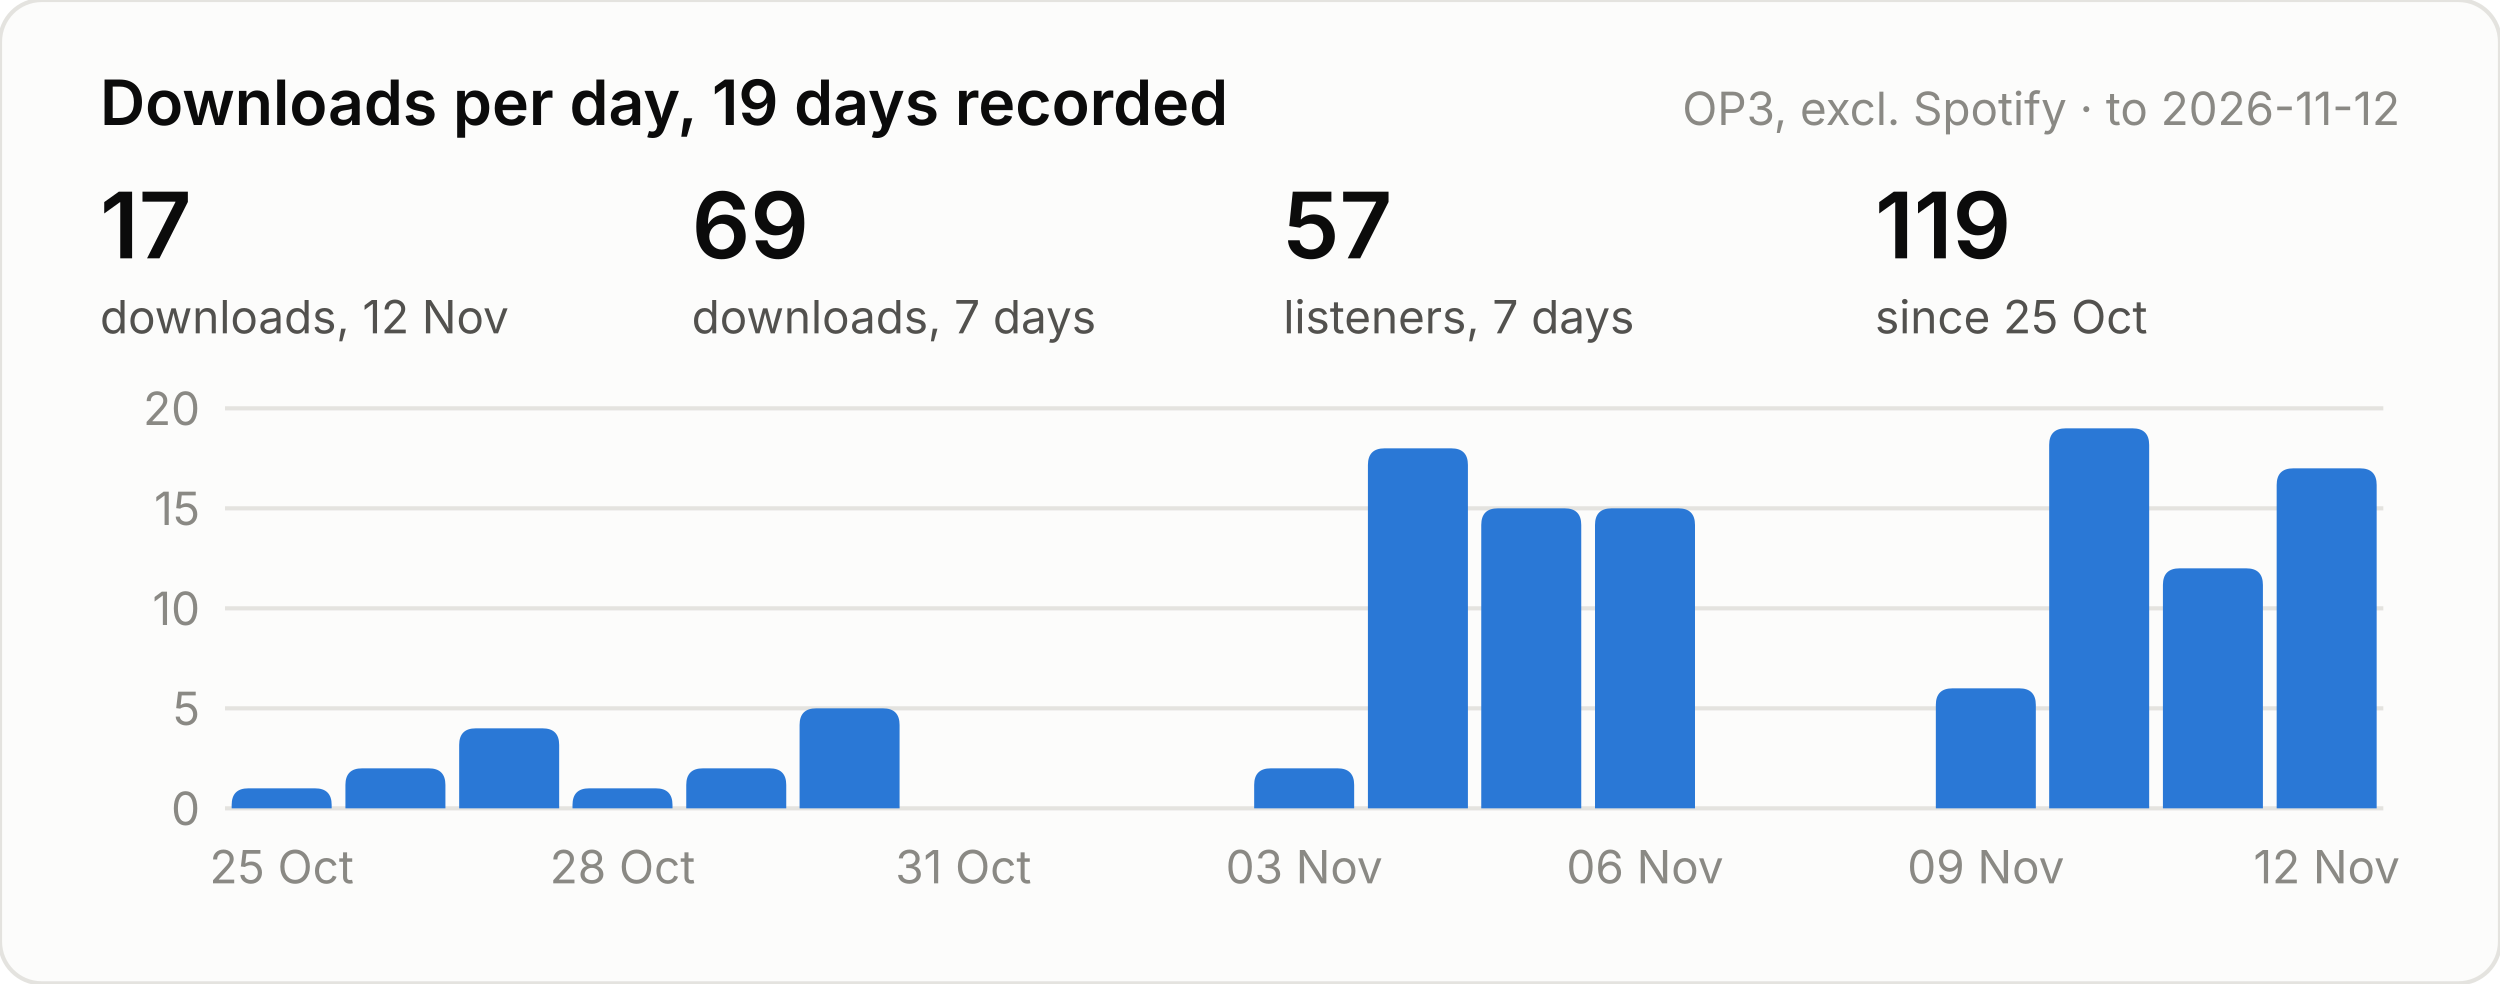
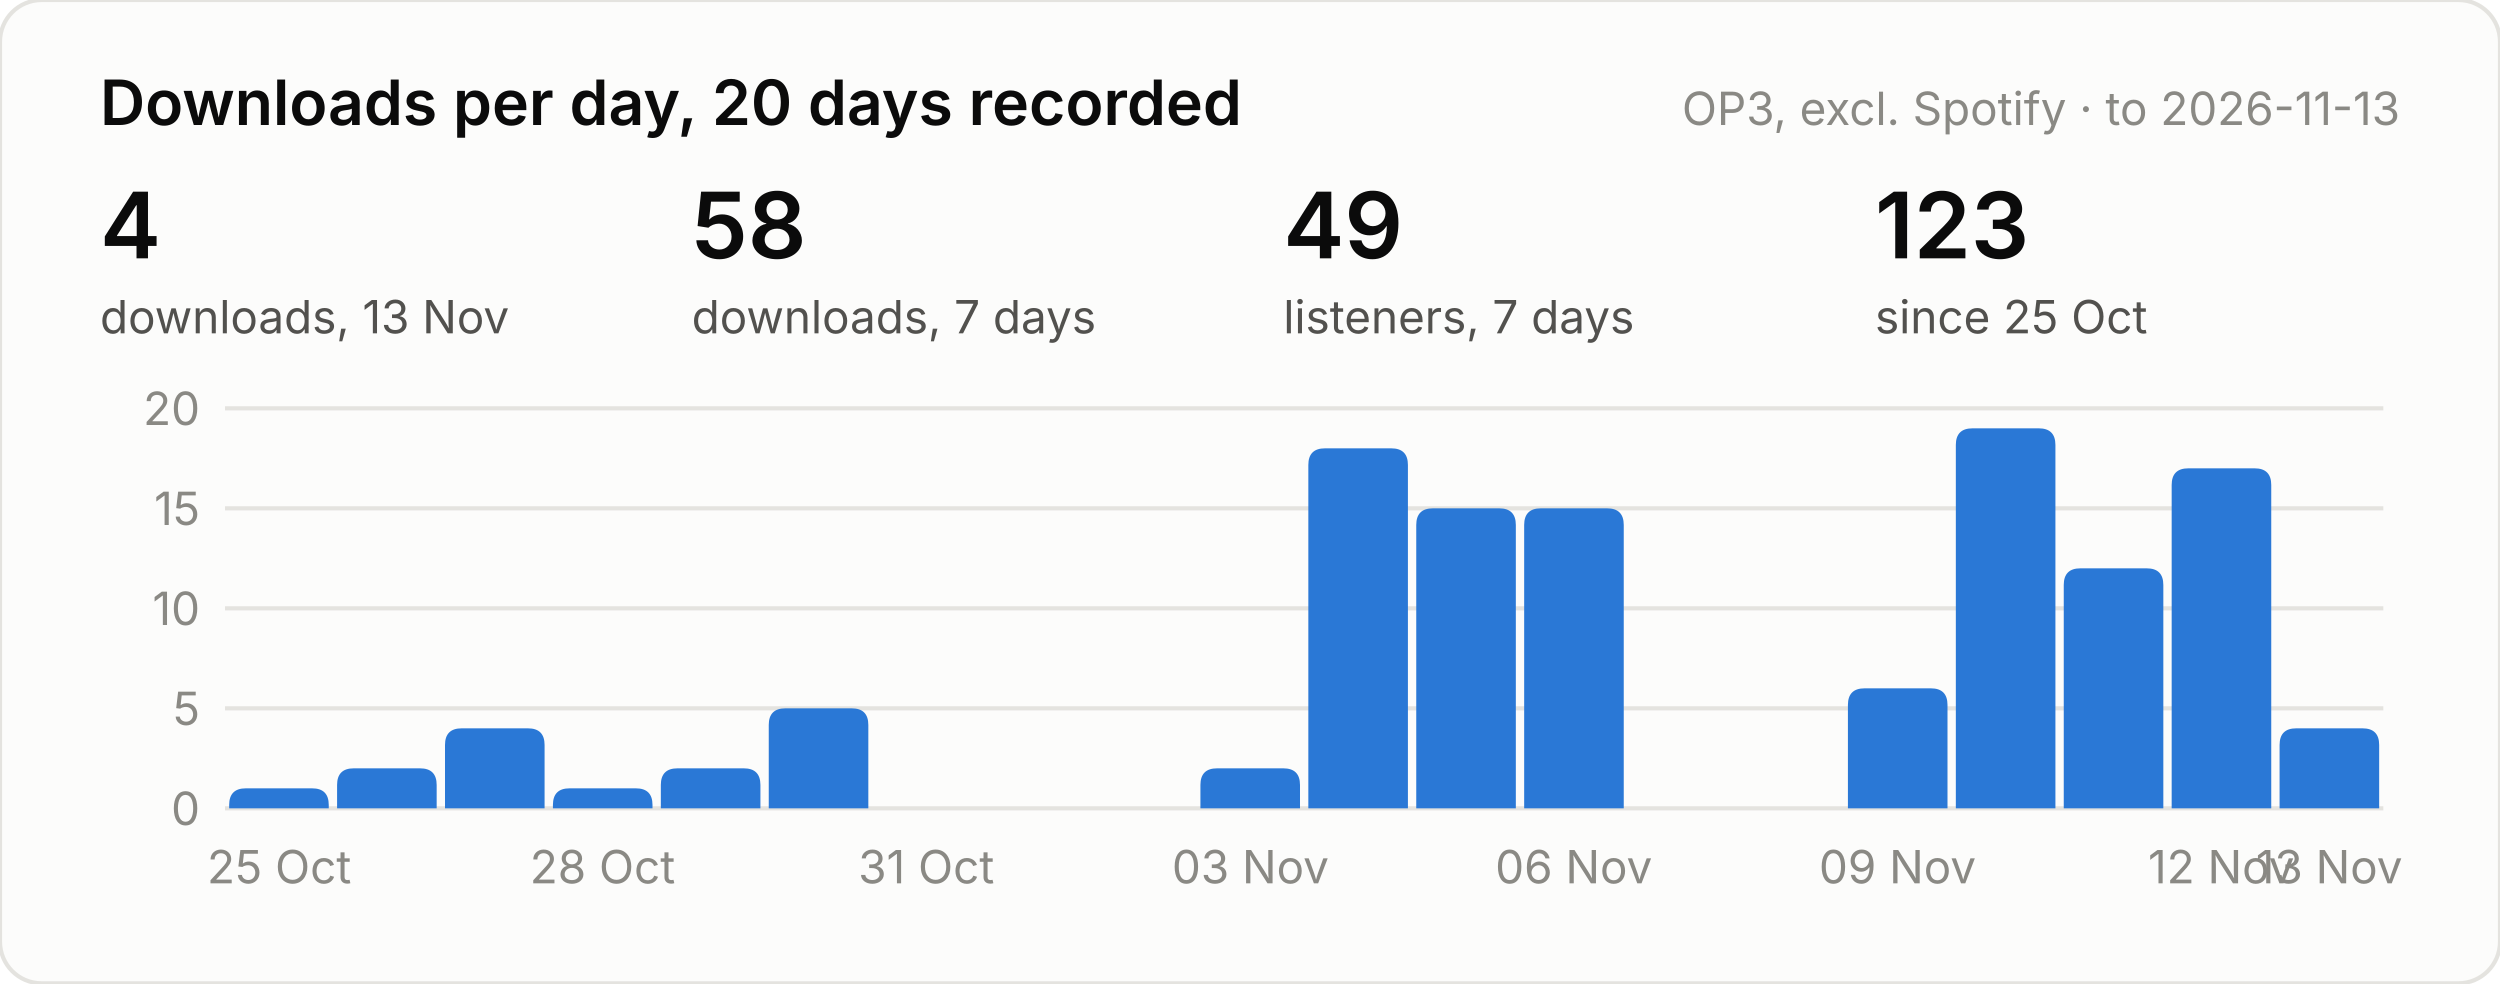
- <svg xmlns="http://www.w3.org/2000/svg" viewBox="0 0 600 236" width="600" height="236" role="img" aria-label="Podcast downloads: 69 in the last 7 days">
+ <svg xmlns="http://www.w3.org/2000/svg" viewBox="0 0 600 236" width="600" height="236" role="img" aria-label="Podcast downloads: 58 in the last 7 days">
  <style>text { font-family:system-ui,-apple-system,'Segoe UI',sans-serif; fill:#8a8984; font-size:11px; }
.h { fill:#0b0b0b; font-size:15px; font-weight:600; } .v { fill:#0b0b0b; font-size:22px; font-weight:600; }
.k { fill:#52514e; font-size:11px; } .grid { stroke:#e4e3df; } .bar { fill:#2a78d6; } .bar.today { opacity:.5; }
.gap { stroke:#8a8984; stroke-dasharray:2 2; } .hit { fill:none; }</style>
  <rect width="600" height="236" rx="10" fill="#fcfcfb" stroke="#e4e3df" />
-   <text x="24" y="30" class="h">Downloads per day, 19 days recorded</text>
-   <text x="576" y="30" text-anchor="end">OP3, excl. Spotify · to 2026-11-12</text>
-   <text x="24" y="62" class="v">17</text>
-   <text x="24" y="80" class="k">downloads, 12 Nov</text>
-   <text x="166" y="62" class="v">69</text>
+   <text x="24" y="30" class="h">Downloads per day, 20 days recorded</text>
+   <text x="576" y="30" text-anchor="end">OP3, excl. Spotify · to 2026-11-13</text>
+   <text x="24" y="62" class="v">4</text>
+   <text x="24" y="80" class="k">downloads, 13 Nov</text>
+   <text x="166" y="62" class="v">58</text>
  <text x="166" y="80" class="k">downloads, 7 days</text>
-   <text x="308" y="62" class="v">57</text>
+   <text x="308" y="62" class="v">49</text>
  <text x="308" y="80" class="k">listeners, 7 days</text>
-   <text x="450" y="62" class="v">119</text>
+   <text x="450" y="62" class="v">123</text>
  <text x="450" y="80" class="k">since 25 Oct</text>
-   <svg x="20" y="88" width="560" height="130" viewBox="0 0 560 130" role="img" aria-label="Downloads per day, 19 days">
+   <svg x="20" y="88" width="560" height="130" viewBox="0 0 560 130" role="img" aria-label="Downloads per day, 20 days">
    <line class="grid" x1="34" x2="552" y1="106.0" y2="106.0" />
    <text x="28" y="110.0" text-anchor="end">0</text>
    <line class="grid" x1="34" x2="552" y1="82.0" y2="82.0" />
    <text x="28" y="86.0" text-anchor="end">5</text>
    <line class="grid" x1="34" x2="552" y1="58.0" y2="58.0" />
    <text x="28" y="62.0" text-anchor="end">10</text>
    <line class="grid" x1="34" x2="552" y1="34.0" y2="34.0" />
    <text x="28" y="38.0" text-anchor="end">15</text>
    <line class="grid" x1="34" x2="552" y1="10.0" y2="10.0" />
    <text x="28" y="14.0" text-anchor="end">20</text>
    <g class="col">
-       <rect class="hit" x="34.0" y="10" width="27.3" height="96" />
-       <path class="bar" d="M35.6,106.0V105.2Q35.6,101.2 39.6,101.2H55.6Q59.6,101.2 59.6,105.2V106.0Z" />
+       <rect class="hit" x="34.0" y="10" width="25.9" height="96" />
+       <path class="bar" d="M35.0,106.0V105.2Q35.0,101.2 39.0,101.2H54.9Q58.9,101.2 58.9,105.2V106.0Z" />
    </g>
-     <text x="47.6" y="124" text-anchor="middle">25 Oct</text>
+     <text x="47.0" y="124" text-anchor="middle">25 Oct</text>
    <g class="col">
-       <rect class="hit" x="61.3" y="10" width="27.3" height="96" />
-       <path class="bar" d="M62.9,106.0V100.4Q62.9,96.4 66.9,96.4H82.9Q86.9,96.4 86.9,100.4V106.0Z" />
+       <rect class="hit" x="59.9" y="10" width="25.9" height="96" />
+       <path class="bar" d="M60.9,106.0V100.4Q60.9,96.4 64.9,96.4H80.8Q84.8,96.4 84.8,100.4V106.0Z" />
    </g>
    <g class="col">
-       <rect class="hit" x="88.5" y="10" width="27.3" height="96" />
-       <path class="bar" d="M90.2,106.0V90.8Q90.2,86.8 94.2,86.8H110.2Q114.2,86.8 114.2,90.8V106.0Z" />
+       <rect class="hit" x="85.8" y="10" width="25.9" height="96" />
+       <path class="bar" d="M86.8,106.0V90.8Q86.8,86.8 90.8,86.8H106.7Q110.7,86.8 110.7,90.8V106.0Z" />
    </g>
    <g class="col">
-       <rect class="hit" x="115.8" y="10" width="27.3" height="96" />
-       <path class="bar" d="M117.4,106.0V105.2Q117.4,101.2 121.4,101.2H137.4Q141.4,101.2 141.4,105.2V106.0Z" />
+       <rect class="hit" x="111.7" y="10" width="25.9" height="96" />
+       <path class="bar" d="M112.7,106.0V105.2Q112.7,101.2 116.7,101.2H132.6Q136.6,101.2 136.6,105.2V106.0Z" />
    </g>
-     <text x="129.4" y="124" text-anchor="middle">28 Oct</text>
+     <text x="124.6" y="124" text-anchor="middle">28 Oct</text>
    <g class="col">
-       <rect class="hit" x="143.1" y="10" width="27.3" height="96" />
-       <path class="bar" d="M144.7,106.0V100.4Q144.7,96.4 148.7,96.4H164.7Q168.7,96.4 168.7,100.4V106.0Z" />
+       <rect class="hit" x="137.6" y="10" width="25.9" height="96" />
+       <path class="bar" d="M138.6,106.0V100.4Q138.6,96.4 142.6,96.4H158.5Q162.5,96.4 162.5,100.4V106.0Z" />
    </g>
    <g class="col">
-       <rect class="hit" x="170.3" y="10" width="27.3" height="96" />
-       <path class="bar" d="M171.9,106.0V86.0Q171.9,82.0 175.9,82.0H191.9Q195.9,82.0 195.9,86.0V106.0Z" />
+       <rect class="hit" x="163.5" y="10" width="25.9" height="96" />
+       <path class="bar" d="M164.5,106.0V86.0Q164.5,82.0 168.5,82.0H184.4Q188.4,82.0 188.4,86.0V106.0Z" />
    </g>
    <g class="col">
-       <rect class="hit" x="197.6" y="10" width="27.3" height="96" />
+       <rect class="hit" x="189.4" y="10" width="25.9" height="96" />
    </g>
-     <text x="211.2" y="124" text-anchor="middle">31 Oct</text>
+     <text x="202.3" y="124" text-anchor="middle">31 Oct</text>
    <g class="col">
-       <rect class="hit" x="224.8" y="10" width="27.3" height="96" />
+       <rect class="hit" x="215.3" y="10" width="25.9" height="96" />
    </g>
    <g class="col">
-       <rect class="hit" x="252.1" y="10" width="27.3" height="96" />
+       <rect class="hit" x="241.2" y="10" width="25.9" height="96" />
    </g>
    <g class="col">
-       <rect class="hit" x="279.4" y="10" width="27.3" height="96" />
-       <path class="bar" d="M281.0,106.0V100.4Q281.0,96.4 285.0,96.4H301.0Q305.0,96.4 305.0,100.4V106.0Z" />
+       <rect class="hit" x="267.1" y="10" width="25.9" height="96" />
+       <path class="bar" d="M268.1,106.0V100.4Q268.1,96.4 272.1,96.4H288.0Q292.0,96.4 292.0,100.4V106.0Z" />
    </g>
-     <text x="293.0" y="124" text-anchor="middle">03 Nov</text>
+     <text x="280.1" y="124" text-anchor="middle">03 Nov</text>
    <g class="col">
-       <rect class="hit" x="306.6" y="10" width="27.3" height="96" />
-       <path class="bar" d="M308.3,106.0V23.6Q308.3,19.6 312.3,19.6H328.3Q332.3,19.6 332.3,23.6V106.0Z" />
+       <rect class="hit" x="293.0" y="10" width="25.9" height="96" />
+       <path class="bar" d="M294.0,106.0V23.6Q294.0,19.6 298.0,19.6H313.9Q317.9,19.6 317.9,23.6V106.0Z" />
    </g>
    <g class="col">
-       <rect class="hit" x="333.9" y="10" width="27.3" height="96" />
-       <path class="bar" d="M335.5,106.0V38.0Q335.5,34.0 339.5,34.0H355.5Q359.5,34.0 359.5,38.0V106.0Z" />
+       <rect class="hit" x="318.9" y="10" width="25.9" height="96" />
+       <path class="bar" d="M319.9,106.0V38.0Q319.9,34.0 323.9,34.0H339.8Q343.8,34.0 343.8,38.0V106.0Z" />
    </g>
    <g class="col">
-       <rect class="hit" x="361.2" y="10" width="27.3" height="96" />
-       <path class="bar" d="M362.8,106.0V38.0Q362.8,34.0 366.8,34.0H382.8Q386.8,34.0 386.8,38.0V106.0Z" />
+       <rect class="hit" x="344.8" y="10" width="25.9" height="96" />
+       <path class="bar" d="M345.8,106.0V38.0Q345.8,34.0 349.8,34.0H365.7Q369.7,34.0 369.7,38.0V106.0Z" />
    </g>
-     <text x="374.8" y="124" text-anchor="middle">06 Nov</text>
+     <text x="357.7" y="124" text-anchor="middle">06 Nov</text>
    <g class="col">
-       <rect class="hit" x="388.4" y="10" width="27.3" height="96" />
+       <rect class="hit" x="370.7" y="10" width="25.9" height="96" />
    </g>
    <g class="col">
-       <rect class="hit" x="415.7" y="10" width="27.3" height="96" />
+       <rect class="hit" x="396.6" y="10" width="25.9" height="96" />
    </g>
    <g class="col">
-       <rect class="hit" x="442.9" y="10" width="27.3" height="96" />
-       <path class="bar" d="M444.6,106.0V81.2Q444.6,77.2 448.6,77.2H464.6Q468.6,77.2 468.6,81.2V106.0Z" />
+       <rect class="hit" x="422.5" y="10" width="25.9" height="96" />
+       <path class="bar" d="M423.5,106.0V81.2Q423.5,77.2 427.5,77.2H443.4Q447.4,77.2 447.4,81.2V106.0Z" />
    </g>
-     <text x="456.6" y="124" text-anchor="middle">09 Nov</text>
+     <text x="435.4" y="124" text-anchor="middle">09 Nov</text>
    <g class="col">
-       <rect class="hit" x="470.2" y="10" width="27.3" height="96" />
-       <path class="bar" d="M471.8,106.0V18.8Q471.8,14.8 475.8,14.8H491.8Q495.8,14.8 495.8,18.8V106.0Z" />
+       <rect class="hit" x="448.4" y="10" width="25.9" height="96" />
+       <path class="bar" d="M449.4,106.0V18.8Q449.4,14.8 453.4,14.8H469.3Q473.3,14.8 473.3,18.8V106.0Z" />
    </g>
    <g class="col">
-       <rect class="hit" x="497.5" y="10" width="27.3" height="96" />
-       <path class="bar" d="M499.1,106.0V52.4Q499.1,48.4 503.1,48.4H519.1Q523.1,48.4 523.1,52.4V106.0Z" />
+       <rect class="hit" x="474.3" y="10" width="25.9" height="96" />
+       <path class="bar" d="M475.3,106.0V52.4Q475.3,48.4 479.3,48.4H495.2Q499.2,48.4 499.2,52.4V106.0Z" />
    </g>
    <g class="col">
-       <rect class="hit" x="524.7" y="10" width="27.3" height="96" />
-       <path class="bar" d="M526.4,106.0V28.4Q526.4,24.4 530.4,24.4H546.4Q550.4,24.4 550.4,28.4V106.0Z" />
+       <rect class="hit" x="500.2" y="10" width="25.9" height="96" />
+       <path class="bar" d="M501.2,106.0V28.4Q501.2,24.4 505.2,24.4H521.1Q525.1,24.4 525.1,28.4V106.0Z" />
    </g>
-     <text x="538.4" y="124" text-anchor="middle">12 Nov</text>
+     <text x="513.1" y="124" text-anchor="middle">12 Nov</text>
+     <g class="col">
+       <rect class="hit" x="526.1" y="10" width="25.9" height="96" />
+       <path class="bar" d="M527.1,106.0V90.8Q527.1,86.8 531.1,86.8H547.0Q551.0,86.8 551.0,90.8V106.0Z" />
+     </g>
+     <text x="539.0" y="124" text-anchor="middle">13 Nov</text>
  </svg>
</svg>
